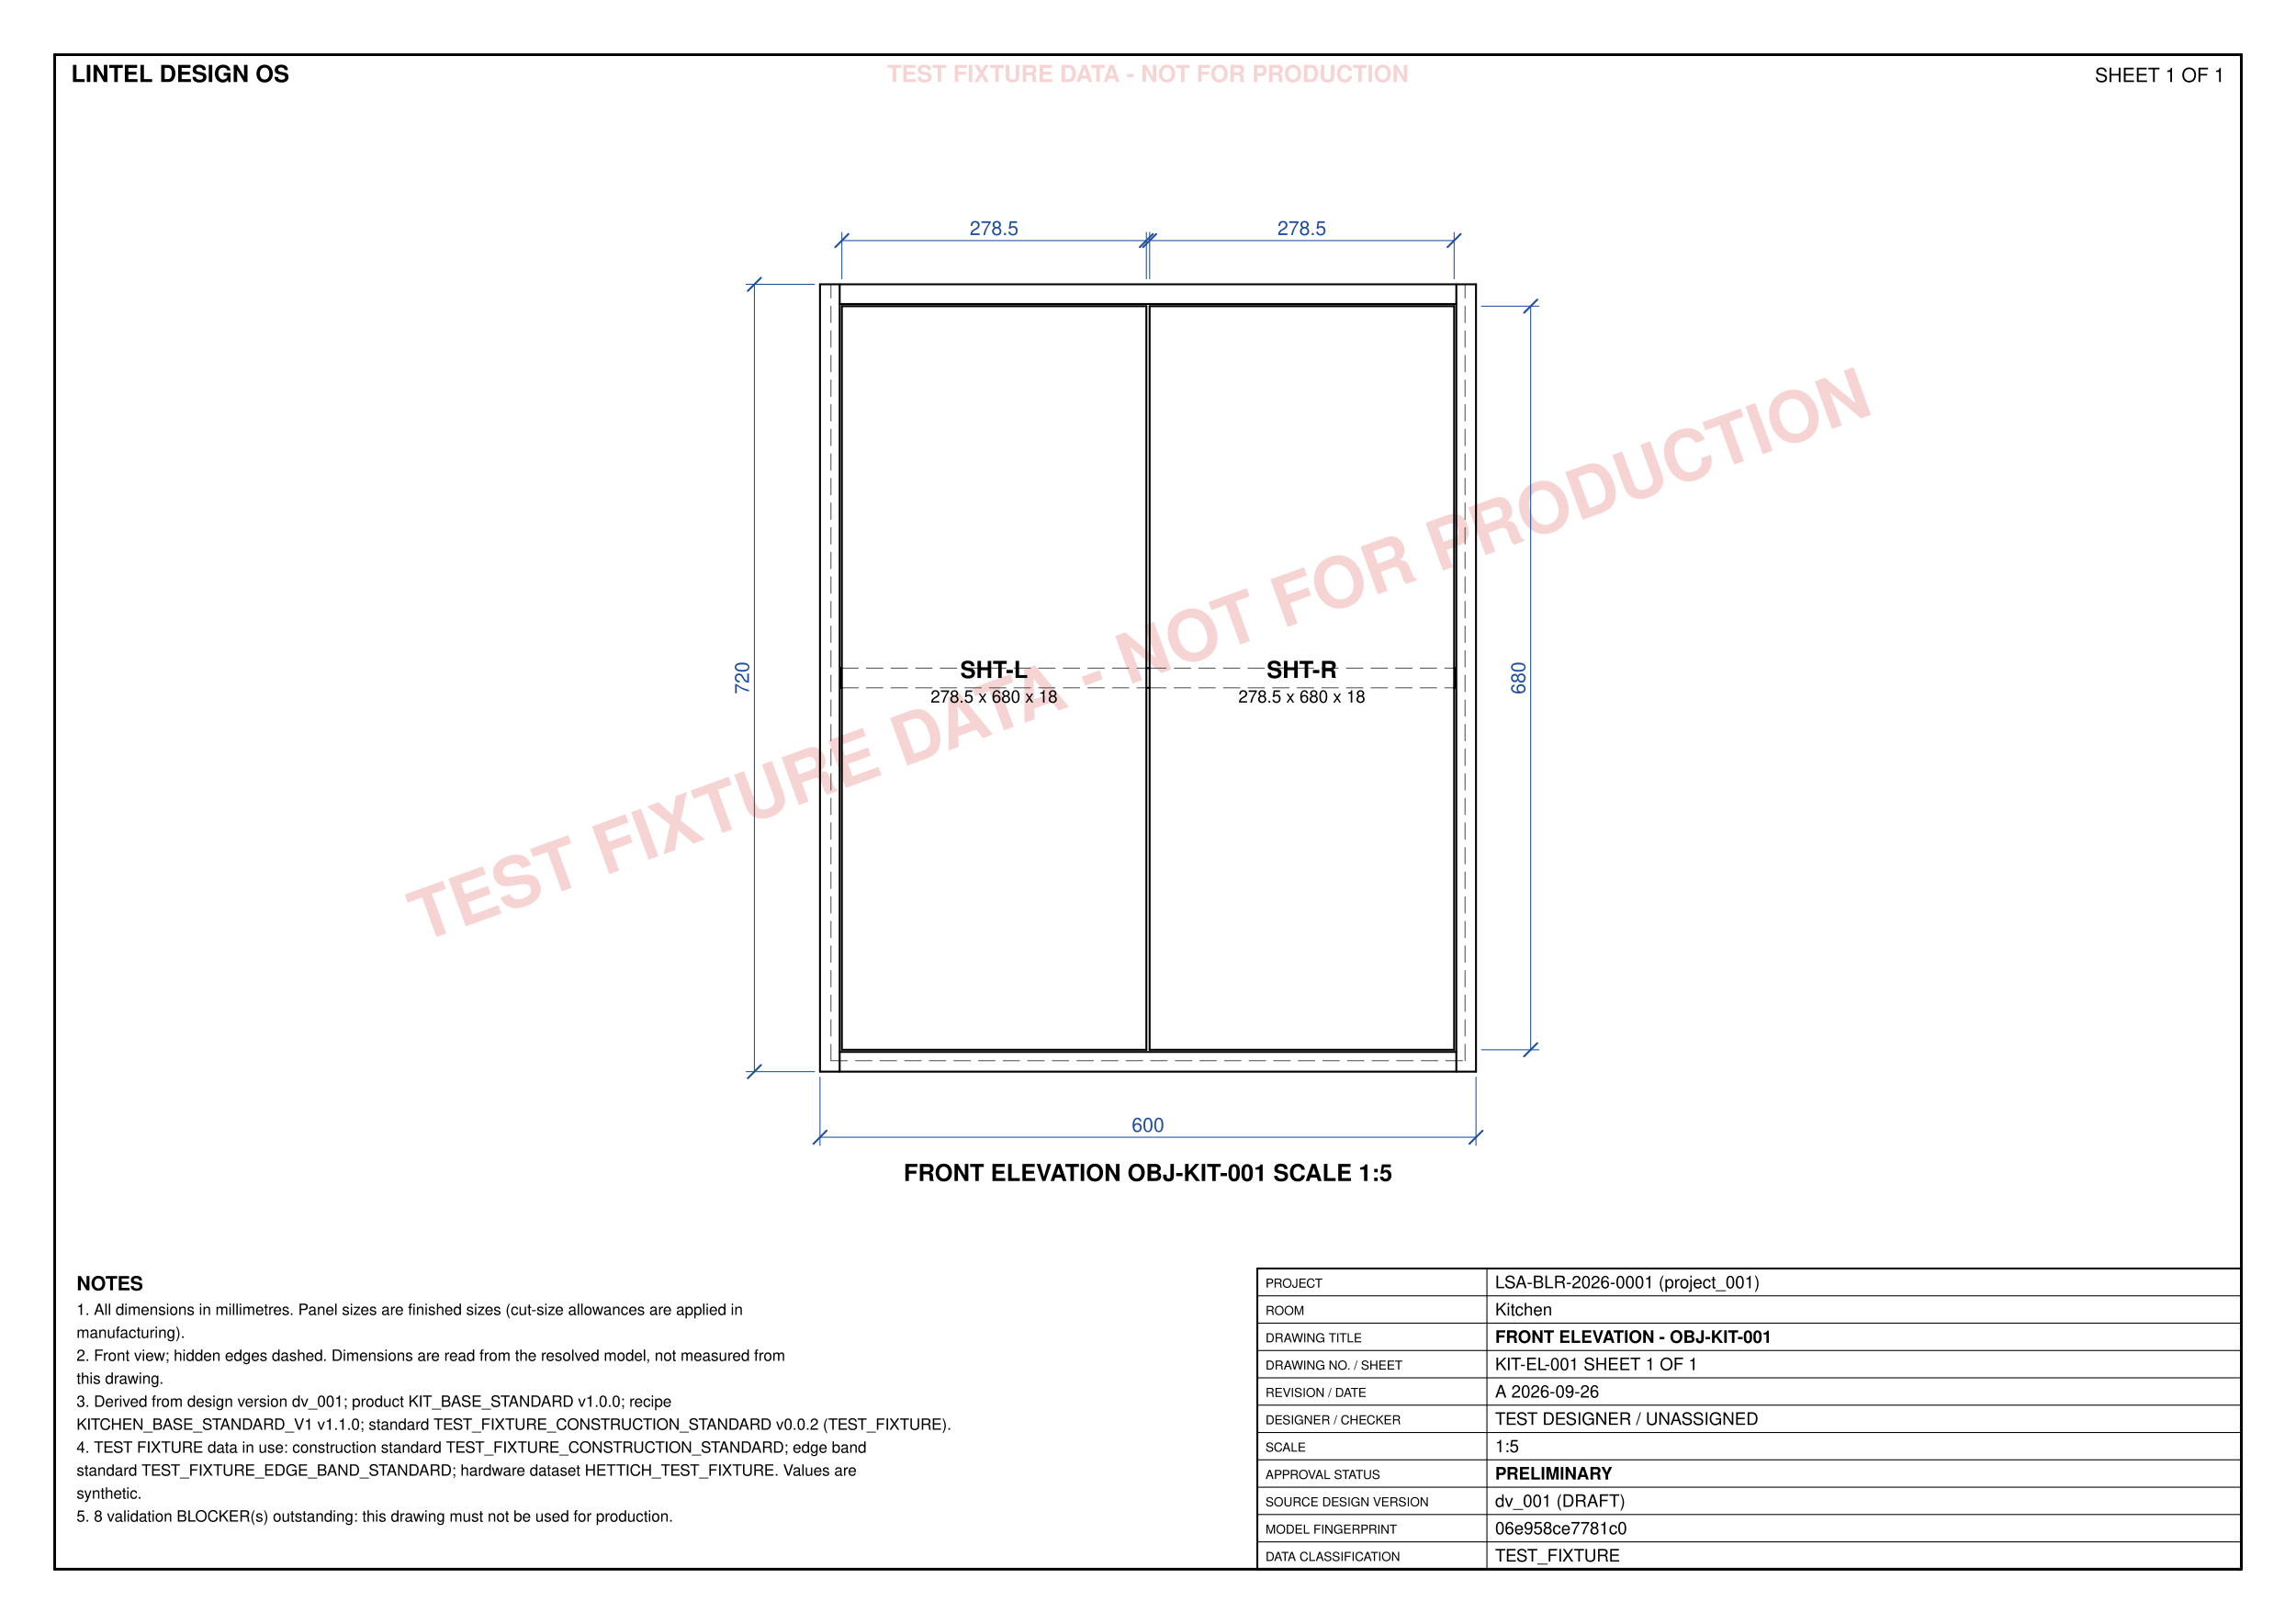
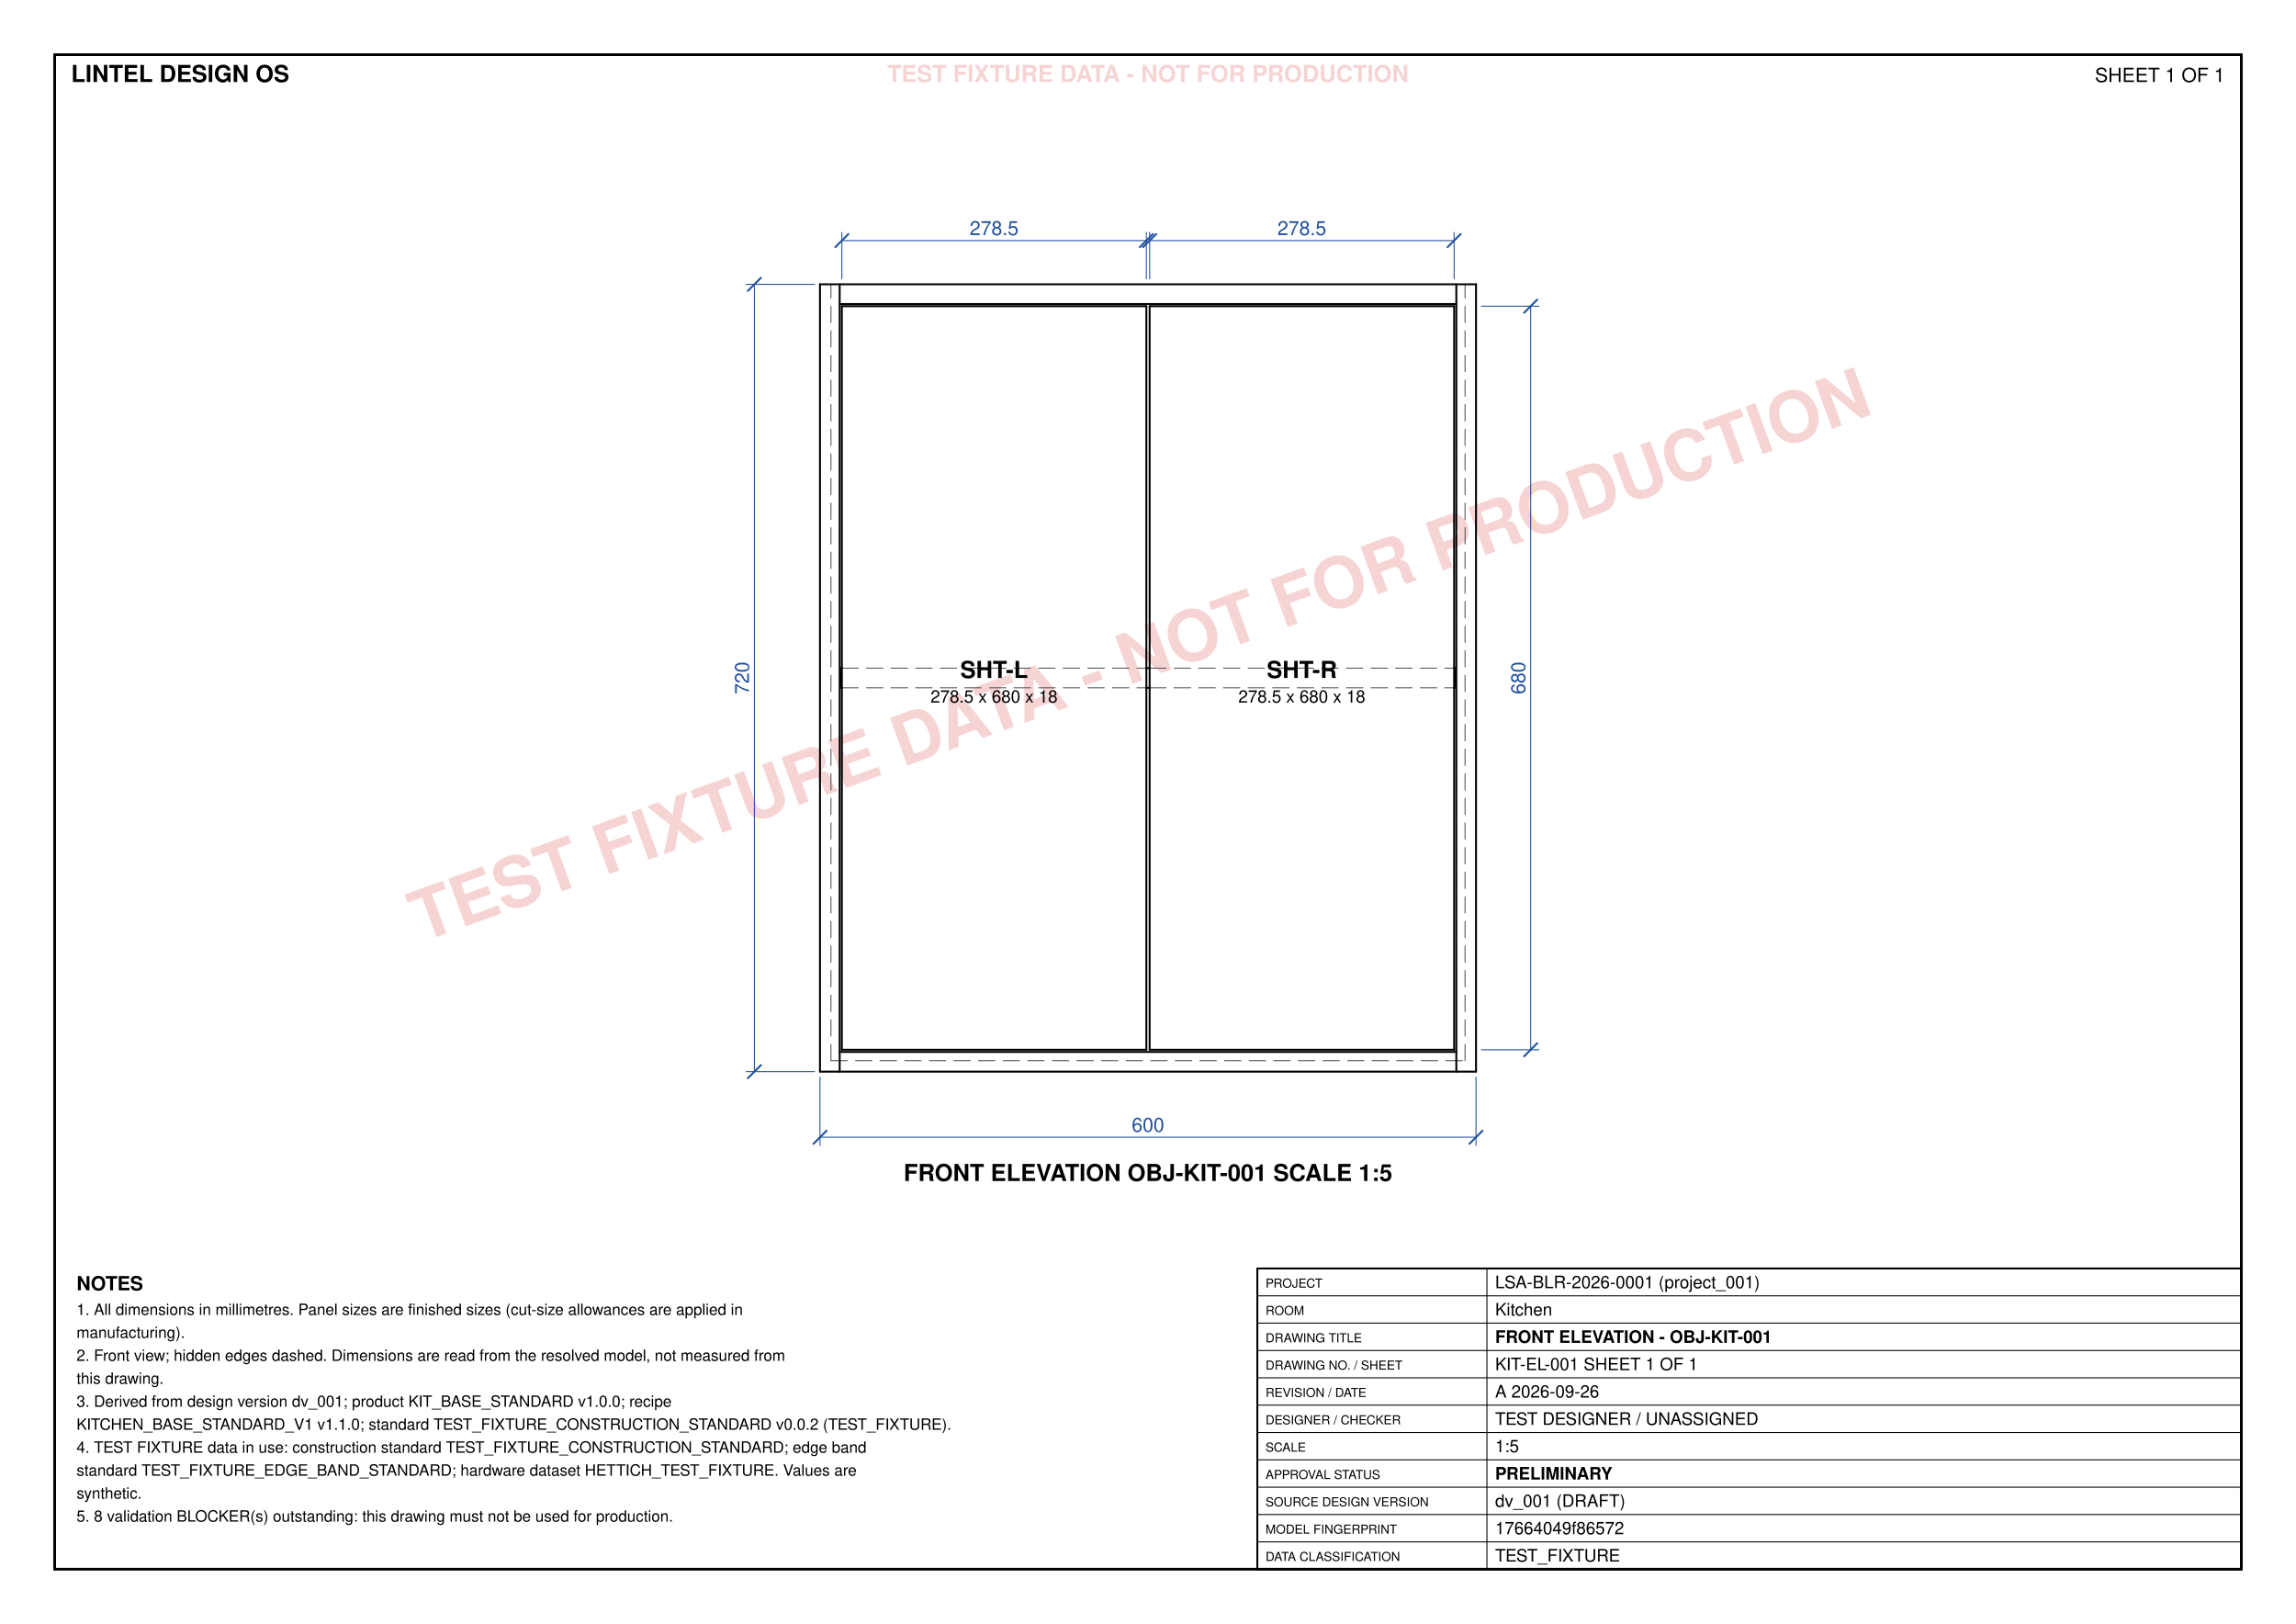
- <svg xmlns="http://www.w3.org/2000/svg" width="420mm" height="297mm" viewBox="0 0 420 297" data-drawing-id="DRW:dv_001:obj_001:FRONT_ELEVATION:KIT-EL-001:RA" data-drawing-type="FRONT_ELEVATION" data-status="PRELIMINARY" data-design-version="dv_001" data-model-fingerprint="06e958ce7781c0" data-classification="TEST_FIXTURE" data-content-hash="1dffd28cefd862" data-sheet="1/1">
+ <svg xmlns="http://www.w3.org/2000/svg" width="420mm" height="297mm" viewBox="0 0 420 297" data-drawing-id="DRW:dv_001:obj_001:FRONT_ELEVATION:KIT-EL-001:RA" data-drawing-type="FRONT_ELEVATION" data-status="PRELIMINARY" data-design-version="dv_001" data-model-fingerprint="17664049f86572" data-classification="TEST_FIXTURE" data-content-hash="1571a7be5eba7d" data-sheet="1/1">
  <rect x="0" y="0" width="420" height="297" fill="#ffffff" />
  <g id="WATERMARK" fill="#d9534f" stroke="#d9534f" opacity="0.25" font-family="Helvetica, Arial, sans-serif" stroke-linecap="round">
    <text stroke="none" x="210" y="124" font-size="12.714" text-anchor="middle" font-weight="bold" transform="rotate(-20 210 124)">TEST FIXTURE DATA - NOT FOR PRODUCTION</text>
    <text stroke="none" x="210" y="15" font-size="4.286" text-anchor="middle" font-weight="bold">TEST FIXTURE DATA - NOT FOR PRODUCTION</text>
  </g>
  <g id="BORDER" fill="#000000" stroke="#000000" font-family="Helvetica, Arial, sans-serif" stroke-linecap="round">
    <line fill="none" x1="10" y1="10" x2="410" y2="10" stroke-width="0.5" />
    <line fill="none" x1="410" y1="10" x2="410" y2="287" stroke-width="0.5" />
    <line fill="none" x1="410" y1="287" x2="10" y2="287" stroke-width="0.5" />
    <line fill="none" x1="10" y1="287" x2="10" y2="10" stroke-width="0.5" />
    <text stroke="none" x="13" y="15" font-size="4.286" text-anchor="start" font-weight="bold">LINTEL DESIGN OS</text>
    <text stroke="none" x="407" y="15" font-size="3.571" text-anchor="end">SHEET 1 OF 1</text>
  </g>
  <g id="HIDDEN" fill="#555555" stroke="#555555" font-family="Helvetica, Arial, sans-serif" stroke-linecap="round">
    <line fill="none" x1="152" y1="194" x2="268" y2="194" stroke-width="0.18" stroke-dasharray="3 1.5" />
    <line fill="none" x1="154" y1="125.8" x2="209.7" y2="125.8" stroke-width="0.18" stroke-dasharray="3 1.5" />
    <line fill="none" x1="210.3" y1="125.8" x2="266" y2="125.8" stroke-width="0.18" stroke-dasharray="3 1.5" />
    <line fill="none" x1="154" y1="122.2" x2="209.7" y2="122.2" stroke-width="0.18" stroke-dasharray="3 1.5" />
    <line fill="none" x1="210.3" y1="122.2" x2="266" y2="122.2" stroke-width="0.18" stroke-dasharray="3 1.5" />
    <line fill="none" x1="152" y1="194" x2="152" y2="52" stroke-width="0.18" stroke-dasharray="3 1.5" />
    <line fill="none" x1="268" y1="194" x2="268" y2="52" stroke-width="0.18" stroke-dasharray="3 1.5" />
  </g>
  <g id="VISIBLE" fill="#000000" stroke="#000000" font-family="Helvetica, Arial, sans-serif" stroke-linecap="round">
    <line fill="none" x1="150" y1="196" x2="270" y2="196" stroke-width="0.35" />
    <line fill="none" x1="153.6" y1="192.4" x2="266.4" y2="192.4" stroke-width="0.35" />
    <line fill="none" x1="154" y1="192" x2="209.7" y2="192" stroke-width="0.35" />
    <line fill="none" x1="210.3" y1="192" x2="266" y2="192" stroke-width="0.35" />
    <line fill="none" x1="153.8" y1="125.8" x2="154" y2="125.8" stroke-width="0.35" />
    <line fill="none" x1="209.7" y1="125.8" x2="210.3" y2="125.8" stroke-width="0.35" />
    <line fill="none" x1="266" y1="125.8" x2="266.2" y2="125.8" stroke-width="0.35" />
    <line fill="none" x1="153.8" y1="122.2" x2="154" y2="122.2" stroke-width="0.35" />
    <line fill="none" x1="209.7" y1="122.2" x2="210.3" y2="122.2" stroke-width="0.35" />
    <line fill="none" x1="266" y1="122.2" x2="266.2" y2="122.2" stroke-width="0.35" />
    <line fill="none" x1="154" y1="56" x2="209.7" y2="56" stroke-width="0.35" />
    <line fill="none" x1="210.3" y1="56" x2="266" y2="56" stroke-width="0.35" />
    <line fill="none" x1="153.6" y1="55.6" x2="266.4" y2="55.6" stroke-width="0.35" />
    <line fill="none" x1="150" y1="52" x2="270" y2="52" stroke-width="0.35" />
    <line fill="none" x1="150" y1="196" x2="150" y2="52" stroke-width="0.35" />
    <line fill="none" x1="153.6" y1="196" x2="153.6" y2="52" stroke-width="0.35" />
    <line fill="none" x1="153.8" y1="125.8" x2="153.8" y2="122.2" stroke-width="0.35" />
    <line fill="none" x1="154" y1="192" x2="154" y2="56" stroke-width="0.35" />
    <line fill="none" x1="209.7" y1="192" x2="209.7" y2="56" stroke-width="0.35" />
    <line fill="none" x1="210.3" y1="192" x2="210.3" y2="56" stroke-width="0.35" />
    <line fill="none" x1="266" y1="192" x2="266" y2="56" stroke-width="0.35" />
    <line fill="none" x1="266.2" y1="125.8" x2="266.2" y2="122.2" stroke-width="0.35" />
    <line fill="none" x1="266.4" y1="196" x2="266.4" y2="52" stroke-width="0.35" />
    <line fill="none" x1="270" y1="196" x2="270" y2="52" stroke-width="0.35" />
  </g>
  <g id="DIMENSION" fill="#1f4e9c" stroke="#1f4e9c" font-family="Helvetica, Arial, sans-serif" stroke-linecap="round">
    <line fill="none" x1="150" y1="197" x2="150" y2="209.5" stroke-width="0.18" />
    <line fill="none" x1="148.8" y1="209.2" x2="151.2" y2="206.8" stroke-width="0.35" />
    <line fill="none" x1="270" y1="197" x2="270" y2="209.5" stroke-width="0.18" />
    <line fill="none" x1="268.8" y1="209.2" x2="271.2" y2="206.8" stroke-width="0.35" />
    <line fill="none" x1="150" y1="208" x2="270" y2="208" stroke-width="0.18" />
    <text stroke="none" x="210" y="207" font-size="3.571" text-anchor="middle">600</text>
    <line fill="none" x1="149" y1="196" x2="136.5" y2="196" stroke-width="0.18" />
    <line fill="none" x1="136.8" y1="197.2" x2="139.2" y2="194.8" stroke-width="0.35" />
    <line fill="none" x1="149" y1="52" x2="136.5" y2="52" stroke-width="0.18" />
    <line fill="none" x1="136.8" y1="53.2" x2="139.2" y2="50.8" stroke-width="0.35" />
    <line fill="none" x1="138" y1="196" x2="138" y2="52" stroke-width="0.18" />
    <text stroke="none" x="137" y="124" font-size="3.571" text-anchor="middle" transform="rotate(-90 137 124)">720</text>
    <line fill="none" x1="154" y1="51" x2="154" y2="42.5" stroke-width="0.18" />
    <line fill="none" x1="152.8" y1="45.2" x2="155.2" y2="42.8" stroke-width="0.35" />
    <line fill="none" x1="209.7" y1="51" x2="209.7" y2="42.5" stroke-width="0.18" />
    <line fill="none" x1="208.5" y1="45.2" x2="210.9" y2="42.8" stroke-width="0.35" />
    <line fill="none" x1="154" y1="44" x2="209.7" y2="44" stroke-width="0.18" />
    <text stroke="none" x="181.85" y="43" font-size="3.571" text-anchor="middle">278.5</text>
    <line fill="none" x1="210.3" y1="51" x2="210.3" y2="42.5" stroke-width="0.18" />
    <line fill="none" x1="209.1" y1="45.2" x2="211.5" y2="42.8" stroke-width="0.35" />
    <line fill="none" x1="266" y1="51" x2="266" y2="42.5" stroke-width="0.18" />
    <line fill="none" x1="264.8" y1="45.2" x2="267.2" y2="42.8" stroke-width="0.35" />
    <line fill="none" x1="210.3" y1="44" x2="266" y2="44" stroke-width="0.18" />
    <text stroke="none" x="238.15" y="43" font-size="3.571" text-anchor="middle">278.5</text>
    <line fill="none" x1="271" y1="192" x2="281.5" y2="192" stroke-width="0.18" />
    <line fill="none" x1="278.8" y1="193.2" x2="281.2" y2="190.8" stroke-width="0.35" />
    <line fill="none" x1="271" y1="56" x2="281.5" y2="56" stroke-width="0.18" />
    <line fill="none" x1="278.8" y1="57.2" x2="281.2" y2="54.8" stroke-width="0.35" />
    <line fill="none" x1="280" y1="192" x2="280" y2="56" stroke-width="0.18" />
    <text stroke="none" x="279" y="124" font-size="3.571" text-anchor="middle" transform="rotate(-90 279 124)">680</text>
  </g>
  <g id="ANNOTATION" fill="#000000" stroke="#000000" font-family="Helvetica, Arial, sans-serif" stroke-linecap="round">
    <text stroke="none" x="181.85" y="124" font-size="4.286" text-anchor="middle" font-weight="bold">SHT-L</text>
    <text stroke="none" x="181.85" y="128.5" font-size="3.143" text-anchor="middle">278.5 x 680 x 18</text>
    <text stroke="none" x="238.15" y="124" font-size="4.286" text-anchor="middle" font-weight="bold">SHT-R</text>
    <text stroke="none" x="238.15" y="128.5" font-size="3.143" text-anchor="middle">278.5 x 680 x 18</text>
    <text stroke="none" x="210" y="216" font-size="4.286" text-anchor="middle" font-weight="bold">FRONT ELEVATION  OBJ-KIT-001  SCALE 1:5</text>
    <text stroke="none" x="14" y="236" font-size="3.571" text-anchor="start" font-weight="bold">NOTES</text>
    <text stroke="none" x="14" y="240.5" font-size="2.857" text-anchor="start">1. All dimensions in millimetres. Panel sizes are finished sizes (cut-size allowances are applied in</text>
    <text stroke="none" x="14" y="244.7" font-size="2.857" text-anchor="start">   manufacturing).</text>
    <text stroke="none" x="14" y="248.9" font-size="2.857" text-anchor="start">2. Front view; hidden edges dashed. Dimensions are read from the resolved model, not measured from</text>
    <text stroke="none" x="14" y="253.1" font-size="2.857" text-anchor="start">   this drawing.</text>
    <text stroke="none" x="14" y="257.3" font-size="2.857" text-anchor="start">3. Derived from design version dv_001; product KIT_BASE_STANDARD v1.0.0; recipe</text>
    <text stroke="none" x="14" y="261.5" font-size="2.857" text-anchor="start">   KITCHEN_BASE_STANDARD_V1 v1.1.0; standard TEST_FIXTURE_CONSTRUCTION_STANDARD v0.0.2 (TEST_FIXTURE).</text>
    <text stroke="none" x="14" y="265.7" font-size="2.857" text-anchor="start">4. TEST FIXTURE data in use: construction standard TEST_FIXTURE_CONSTRUCTION_STANDARD; edge band</text>
    <text stroke="none" x="14" y="269.9" font-size="2.857" text-anchor="start">   standard TEST_FIXTURE_EDGE_BAND_STANDARD; hardware dataset HETTICH_TEST_FIXTURE. Values are</text>
    <text stroke="none" x="14" y="274.1" font-size="2.857" text-anchor="start">   synthetic.</text>
    <text stroke="none" x="14" y="278.3" font-size="2.857" text-anchor="start">5. 8 validation BLOCKER(s) outstanding: this drawing must not be used for production.</text>
  </g>
  <g id="TITLE_BLOCK" fill="#000000" stroke="#000000" font-family="Helvetica, Arial, sans-serif" stroke-linecap="round">
    <line fill="none" x1="230" y1="232" x2="410" y2="232" stroke-width="0.35" />
    <line fill="none" x1="410" y1="232" x2="410" y2="287" stroke-width="0.35" />
    <line fill="none" x1="410" y1="287" x2="230" y2="287" stroke-width="0.35" />
    <line fill="none" x1="230" y1="287" x2="230" y2="232" stroke-width="0.35" />
    <line fill="none" x1="272" y1="232" x2="272" y2="287" stroke-width="0.18" />
    <text stroke="none" x="231.5" y="235.5" font-size="2.286" text-anchor="start">PROJECT</text>
    <text stroke="none" x="273.5" y="235.6" font-size="3.143" text-anchor="start">LSA-BLR-2026-0001 (project_001)</text>
    <line fill="none" x1="230" y1="237" x2="410" y2="237" stroke-width="0.18" />
    <text stroke="none" x="231.5" y="240.5" font-size="2.286" text-anchor="start">ROOM</text>
    <text stroke="none" x="273.5" y="240.6" font-size="3.143" text-anchor="start">Kitchen</text>
    <line fill="none" x1="230" y1="242" x2="410" y2="242" stroke-width="0.18" />
    <text stroke="none" x="231.5" y="245.5" font-size="2.286" text-anchor="start">DRAWING TITLE</text>
    <text stroke="none" x="273.5" y="245.6" font-size="3.143" text-anchor="start" font-weight="bold">FRONT ELEVATION - OBJ-KIT-001</text>
    <line fill="none" x1="230" y1="247" x2="410" y2="247" stroke-width="0.18" />
    <text stroke="none" x="231.5" y="250.5" font-size="2.286" text-anchor="start">DRAWING NO. / SHEET</text>
    <text stroke="none" x="273.5" y="250.6" font-size="3.143" text-anchor="start">KIT-EL-001   SHEET 1 OF 1</text>
    <line fill="none" x1="230" y1="252" x2="410" y2="252" stroke-width="0.18" />
    <text stroke="none" x="231.5" y="255.5" font-size="2.286" text-anchor="start">REVISION / DATE</text>
    <text stroke="none" x="273.5" y="255.6" font-size="3.143" text-anchor="start">A   2026-09-26</text>
    <line fill="none" x1="230" y1="257" x2="410" y2="257" stroke-width="0.18" />
    <text stroke="none" x="231.5" y="260.5" font-size="2.286" text-anchor="start">DESIGNER / CHECKER</text>
    <text stroke="none" x="273.5" y="260.6" font-size="3.143" text-anchor="start">TEST DESIGNER / UNASSIGNED</text>
    <line fill="none" x1="230" y1="262" x2="410" y2="262" stroke-width="0.18" />
    <text stroke="none" x="231.5" y="265.5" font-size="2.286" text-anchor="start">SCALE</text>
    <text stroke="none" x="273.5" y="265.6" font-size="3.143" text-anchor="start">1:5</text>
    <line fill="none" x1="230" y1="267" x2="410" y2="267" stroke-width="0.18" />
    <text stroke="none" x="231.5" y="270.5" font-size="2.286" text-anchor="start">APPROVAL STATUS</text>
    <text stroke="none" x="273.5" y="270.6" font-size="3.143" text-anchor="start" font-weight="bold">PRELIMINARY</text>
    <line fill="none" x1="230" y1="272" x2="410" y2="272" stroke-width="0.18" />
    <text stroke="none" x="231.5" y="275.5" font-size="2.286" text-anchor="start">SOURCE DESIGN VERSION</text>
    <text stroke="none" x="273.5" y="275.6" font-size="3.143" text-anchor="start">dv_001 (DRAFT)</text>
    <line fill="none" x1="230" y1="277" x2="410" y2="277" stroke-width="0.18" />
    <text stroke="none" x="231.5" y="280.5" font-size="2.286" text-anchor="start">MODEL FINGERPRINT</text>
-     <text stroke="none" x="273.5" y="280.6" font-size="3.143" text-anchor="start">06e958ce7781c0</text>
+     <text stroke="none" x="273.5" y="280.6" font-size="3.143" text-anchor="start">17664049f86572</text>
    <line fill="none" x1="230" y1="282" x2="410" y2="282" stroke-width="0.18" />
    <text stroke="none" x="231.5" y="285.5" font-size="2.286" text-anchor="start">DATA CLASSIFICATION</text>
    <text stroke="none" x="273.5" y="285.6" font-size="3.143" text-anchor="start">TEST_FIXTURE</text>
  </g>
</svg>
